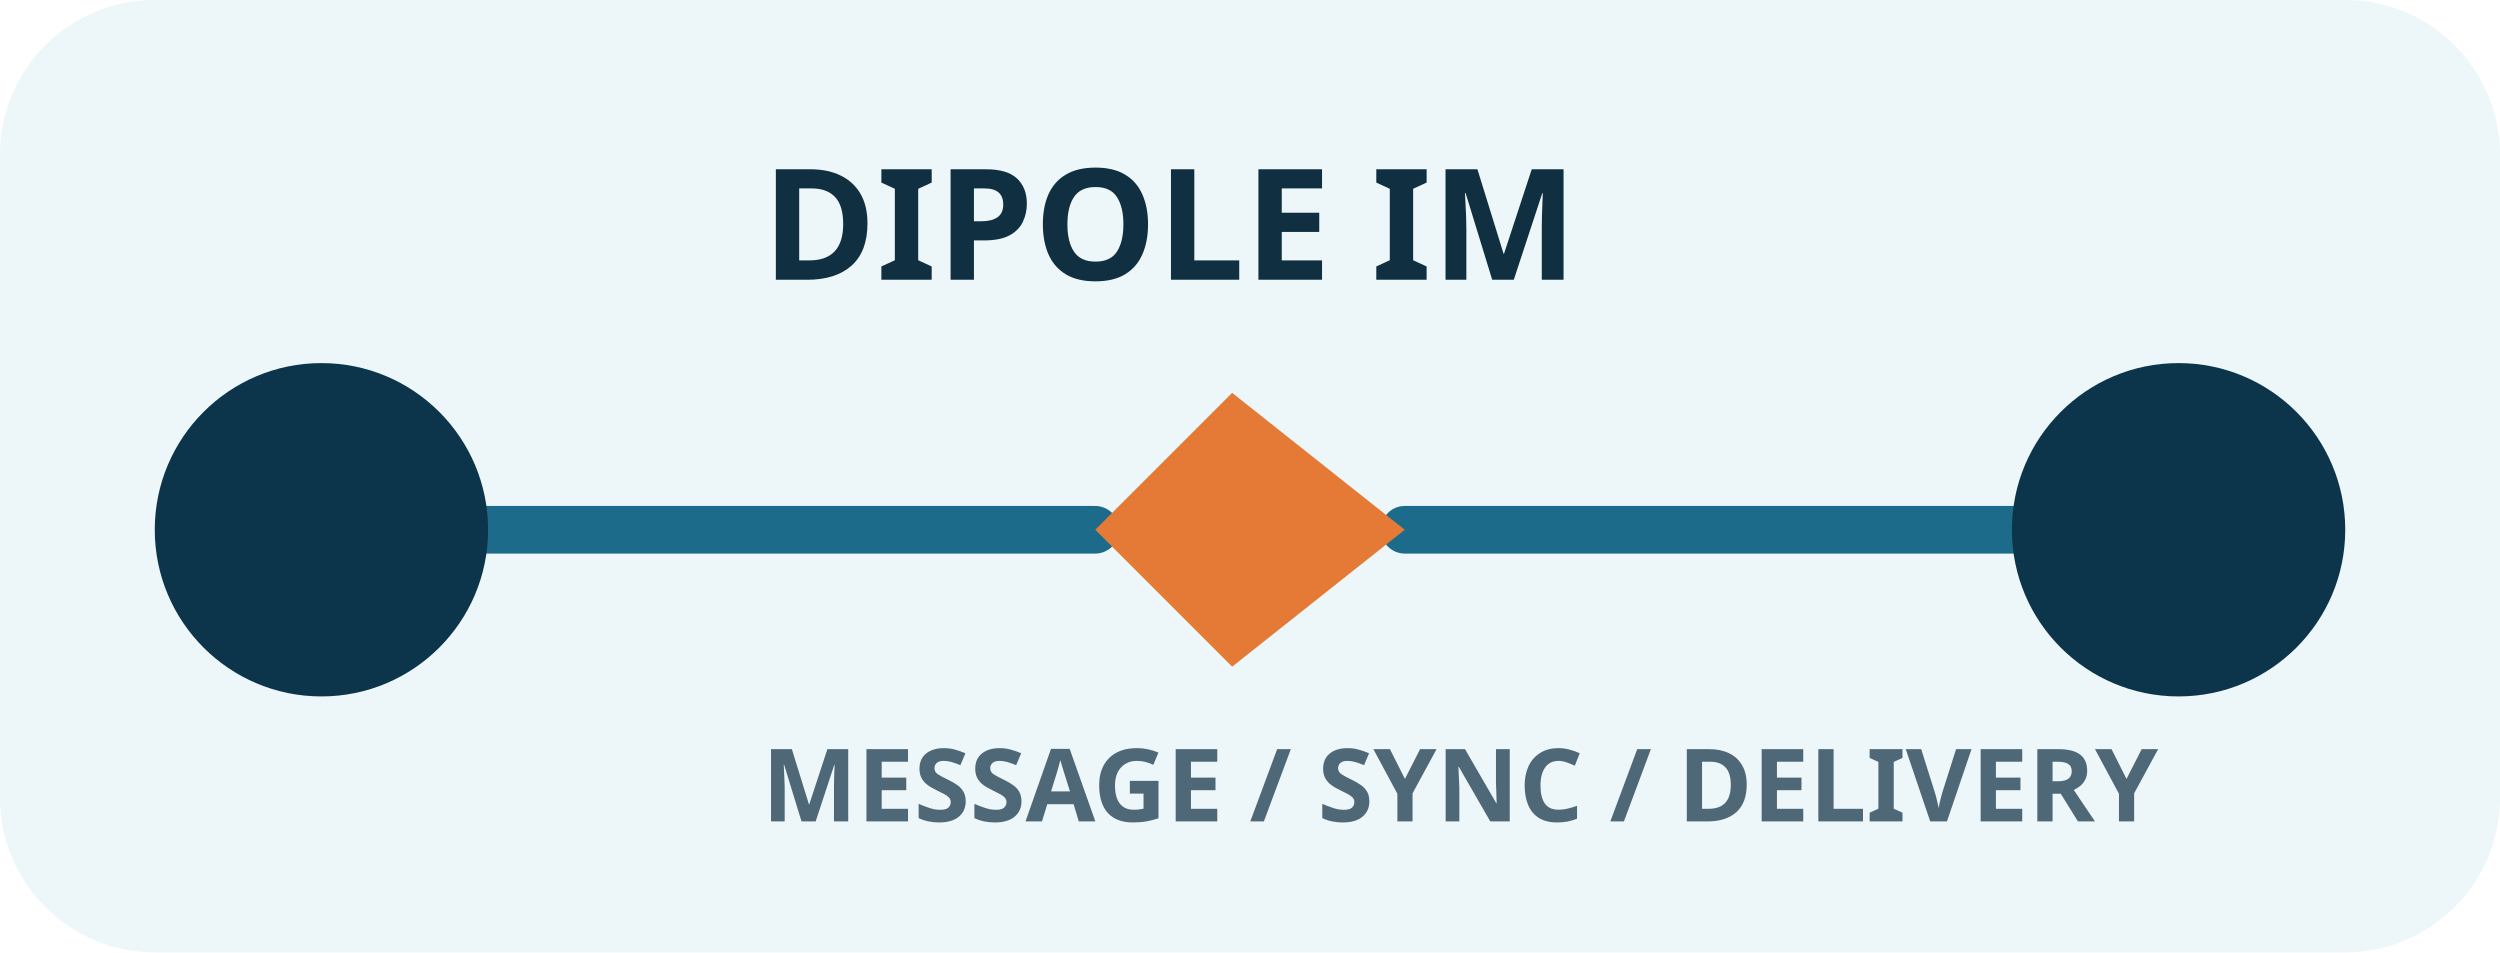
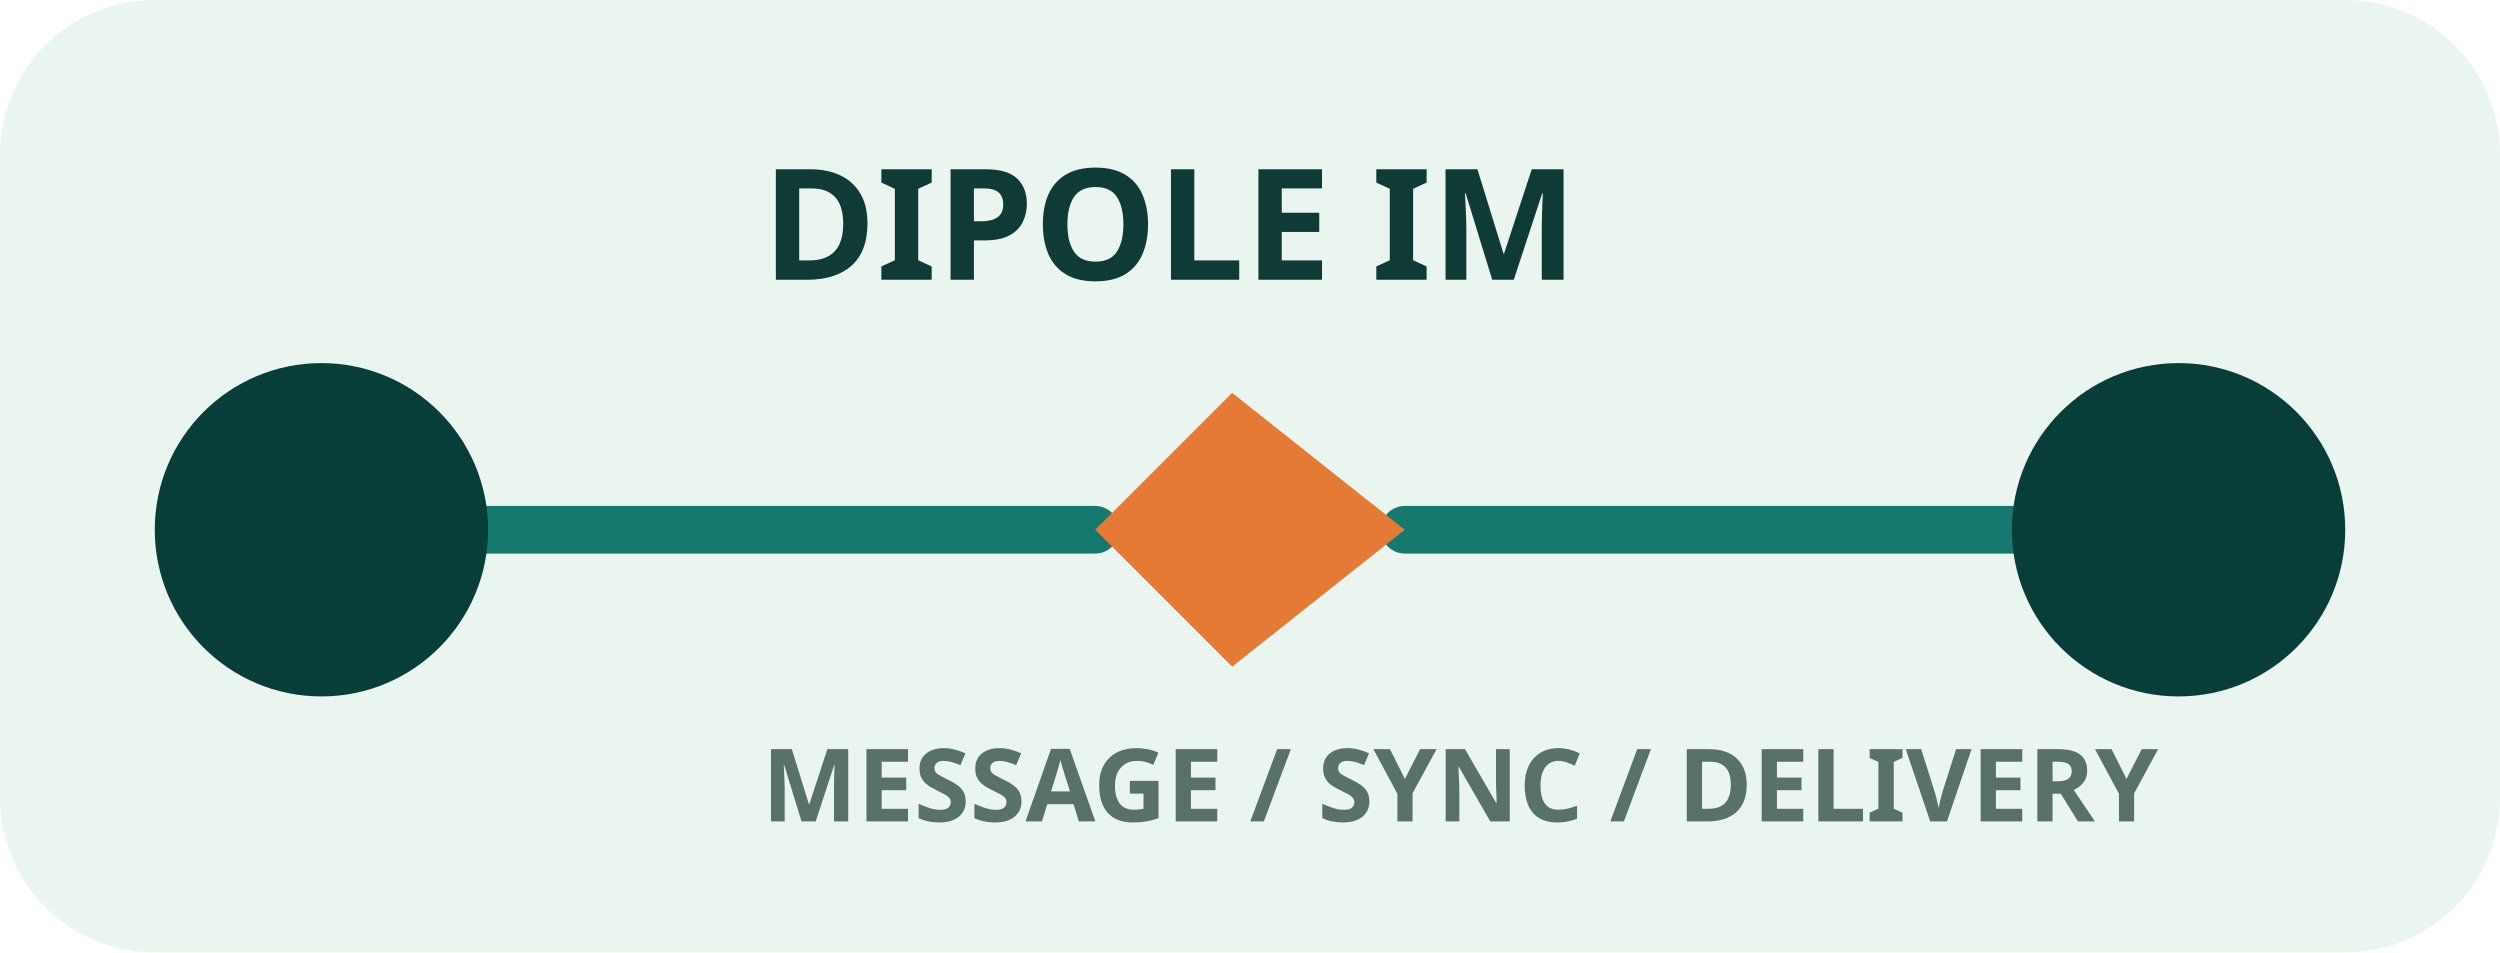
<svg xmlns="http://www.w3.org/2000/svg" width="420" height="160" viewBox="0 0 420 160" role="img" aria-labelledby="title desc">
-   <rect width="420" height="160" rx="26" fill="#edf6f8" />
-   <path d="M70 89 H184 M236 89 H350" stroke="#1c6b8a" stroke-width="8" stroke-linecap="round" />
+   <rect width="420" height="160" rx="26" fill="#eaf5f0" />
+   <path d="M70 89 H184 M236 89 H350" stroke="#16796f" stroke-width="8" stroke-linecap="round" />
  <path d="M184 89 L207 66 L236 89 L207 112 Z" fill="#e47a36" />
-   <circle cx="54" cy="89" r="28" fill="#0c354c" />
-   <circle cx="366" cy="89" r="28" fill="#0c354c" />
-   <text x="128" y="47" fill="#102f40" font-family="Avenir Next, Noto Sans SC, sans-serif" font-size="26" font-weight="700">DIPOLE IM</text>
-   <text x="128" y="138" fill="#4e6877" font-family="Avenir Next, Noto Sans SC, sans-serif" font-size="17" font-weight="600">MESSAGE / SYNC / DELIVERY</text>
+   <circle cx="54" cy="89" r="28" fill="#083d39" />
+   <circle cx="366" cy="89" r="28" fill="#083d39" />
+   <text x="128" y="47" fill="#103a35" font-family="Avenir Next, Noto Sans SC, sans-serif" font-size="26" font-weight="700">DIPOLE IM</text>
+   <text x="128" y="138" fill="#58716b" font-family="Avenir Next, Noto Sans SC, sans-serif" font-size="17" font-weight="600">MESSAGE / SYNC / DELIVERY</text>
</svg>
